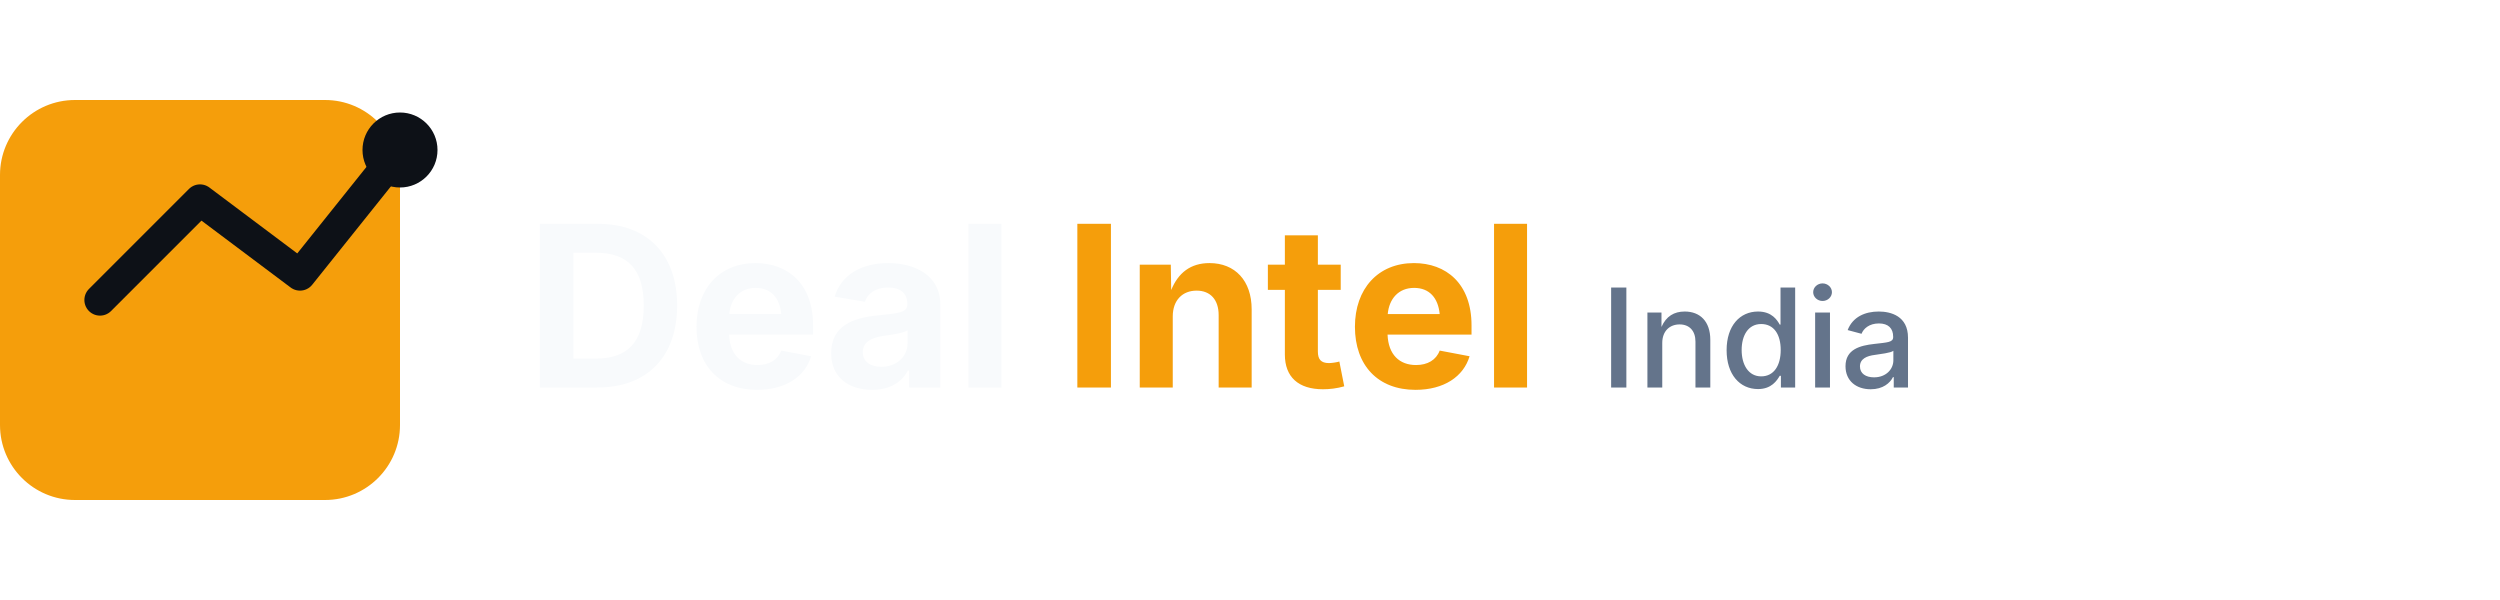
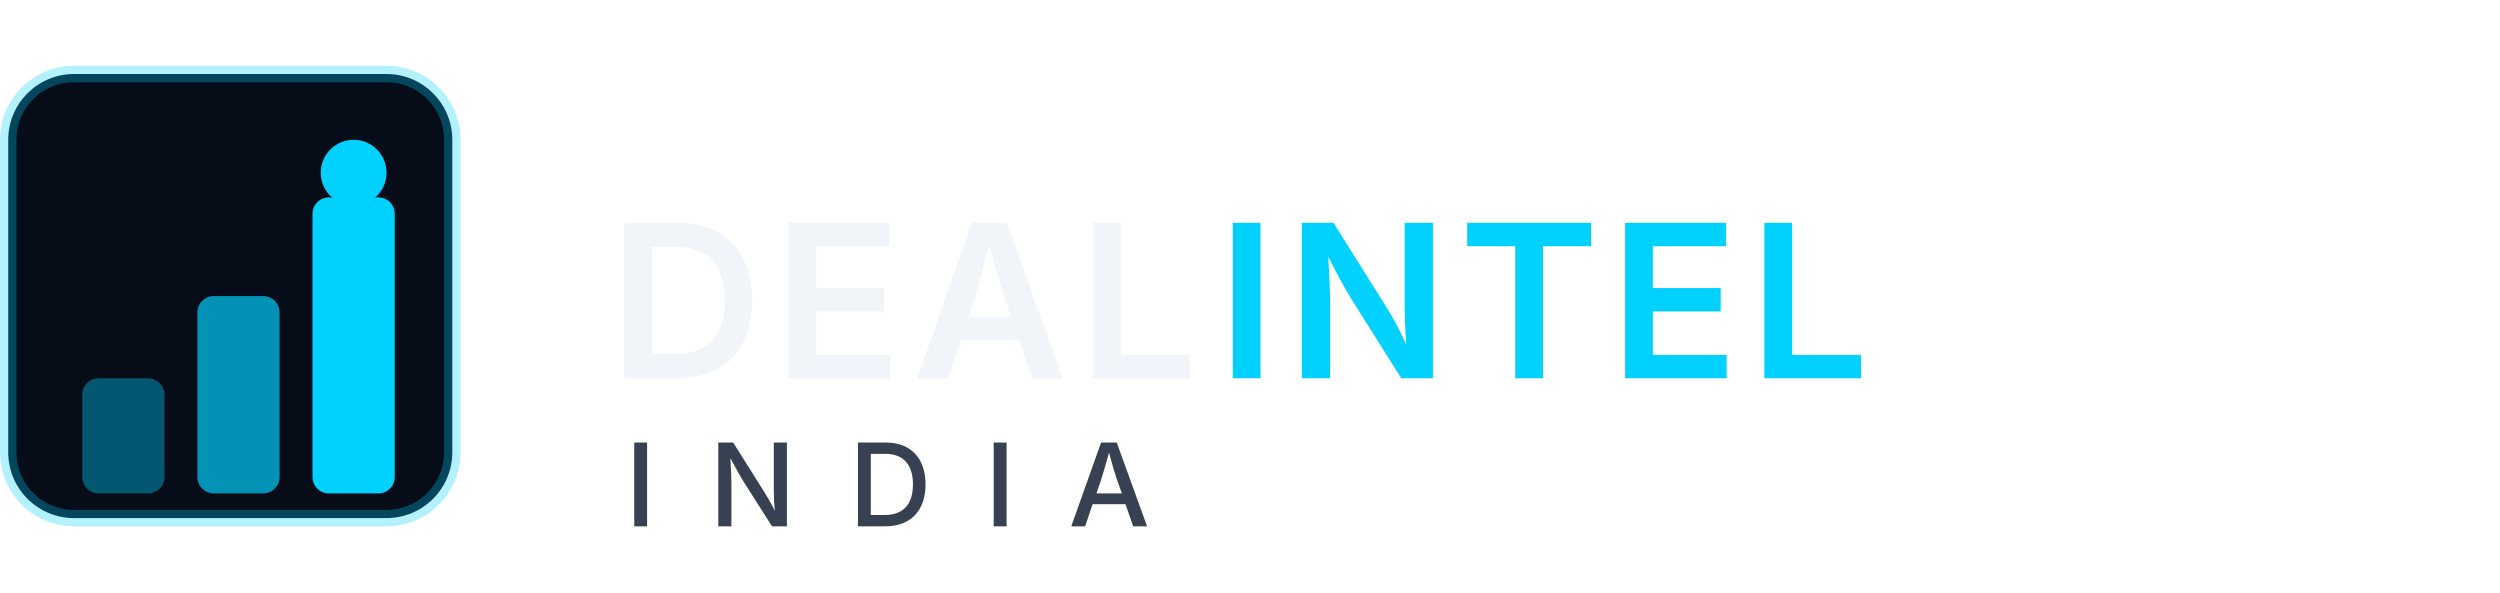
- <svg xmlns="http://www.w3.org/2000/svg" viewBox="0 0 200 48" fill="none">
-   <rect x="0" y="8" width="32" height="32" rx="6" fill="#F59E0B" />
-   <path d="M8 24 L16 16 L24 22 L32 12" stroke="#0D1117" stroke-width="2.5" stroke-linecap="round" stroke-linejoin="round" />
-   <circle cx="32" cy="12" r="3" fill="#0D1117" />
-   <text x="42" y="31" font-family="Inter, sans-serif" font-size="18" font-weight="700" fill="#F8FAFC">Deal</text>
-   <text x="85" y="31" font-family="Inter, sans-serif" font-size="18" font-weight="700" fill="#F59E0B">Intel</text>
-   <text x="128" y="31" font-family="Inter, sans-serif" font-size="11" font-weight="500" fill="#64748B">India</text>
+ <svg xmlns="http://www.w3.org/2000/svg" viewBox="0 0 152 36" fill="none">
+   <rect x="0.5" y="4.5" width="27" height="27" rx="4" fill="#060D18" stroke="#00D1FF" stroke-opacity="0.30" stroke-width="1" />
+   <rect x="5" y="23" width="5" height="7" rx="1" fill="#00D1FF" fill-opacity="0.38" />
+   <rect x="12" y="18" width="5" height="12" rx="1" fill="#00D1FF" fill-opacity="0.68" />
+   <rect x="19" y="12" width="5" height="18" rx="1" fill="#00D1FF" />
+   <circle cx="21.5" cy="10.5" r="2" fill="#00D1FF" />
+   <text x="37" y="23" font-family="Inter, system-ui, -apple-system, sans-serif" font-size="13" font-weight="600" letter-spacing="0.6" fill="#F1F5F9">DEAL</text>
+   <text x="74" y="23" font-family="Inter, system-ui, -apple-system, sans-serif" font-size="13" font-weight="600" letter-spacing="0.6" fill="#00D1FF">INTEL</text>
+   <text x="38" y="32" font-family="Inter, system-ui, -apple-system, sans-serif" font-size="7" font-weight="500" letter-spacing="3.2" fill="#374151">INDIA</text>
</svg>
